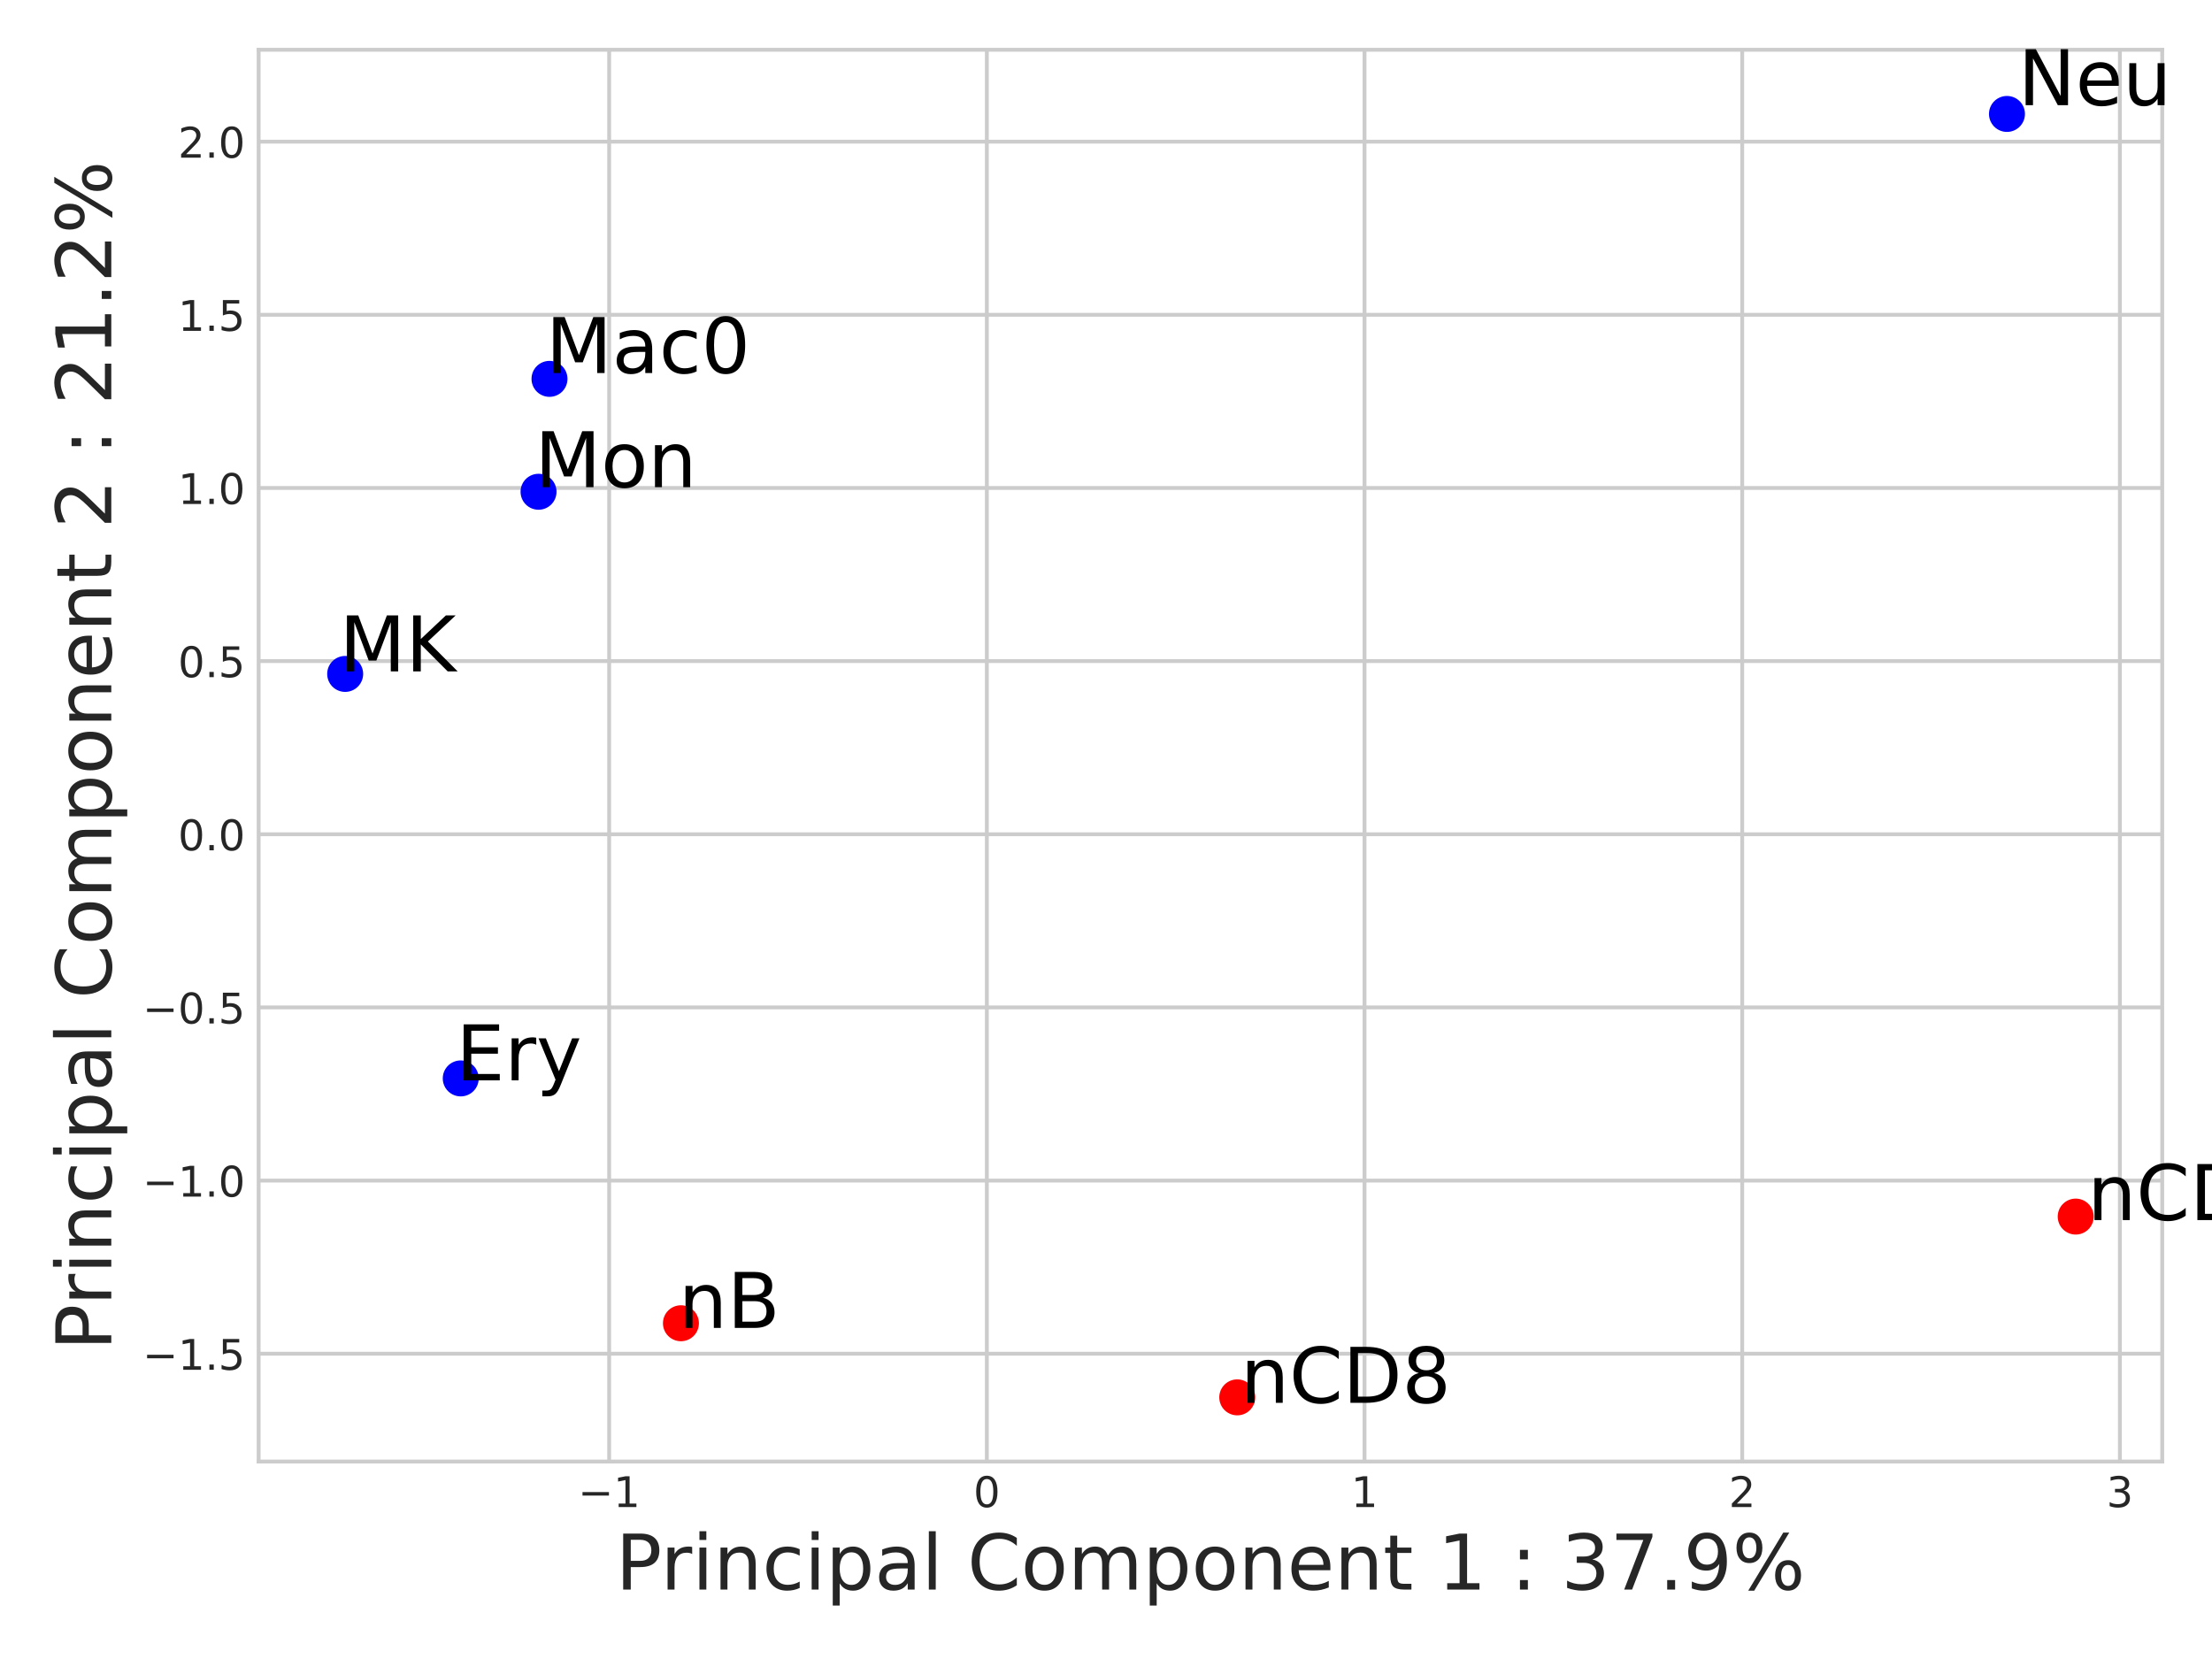
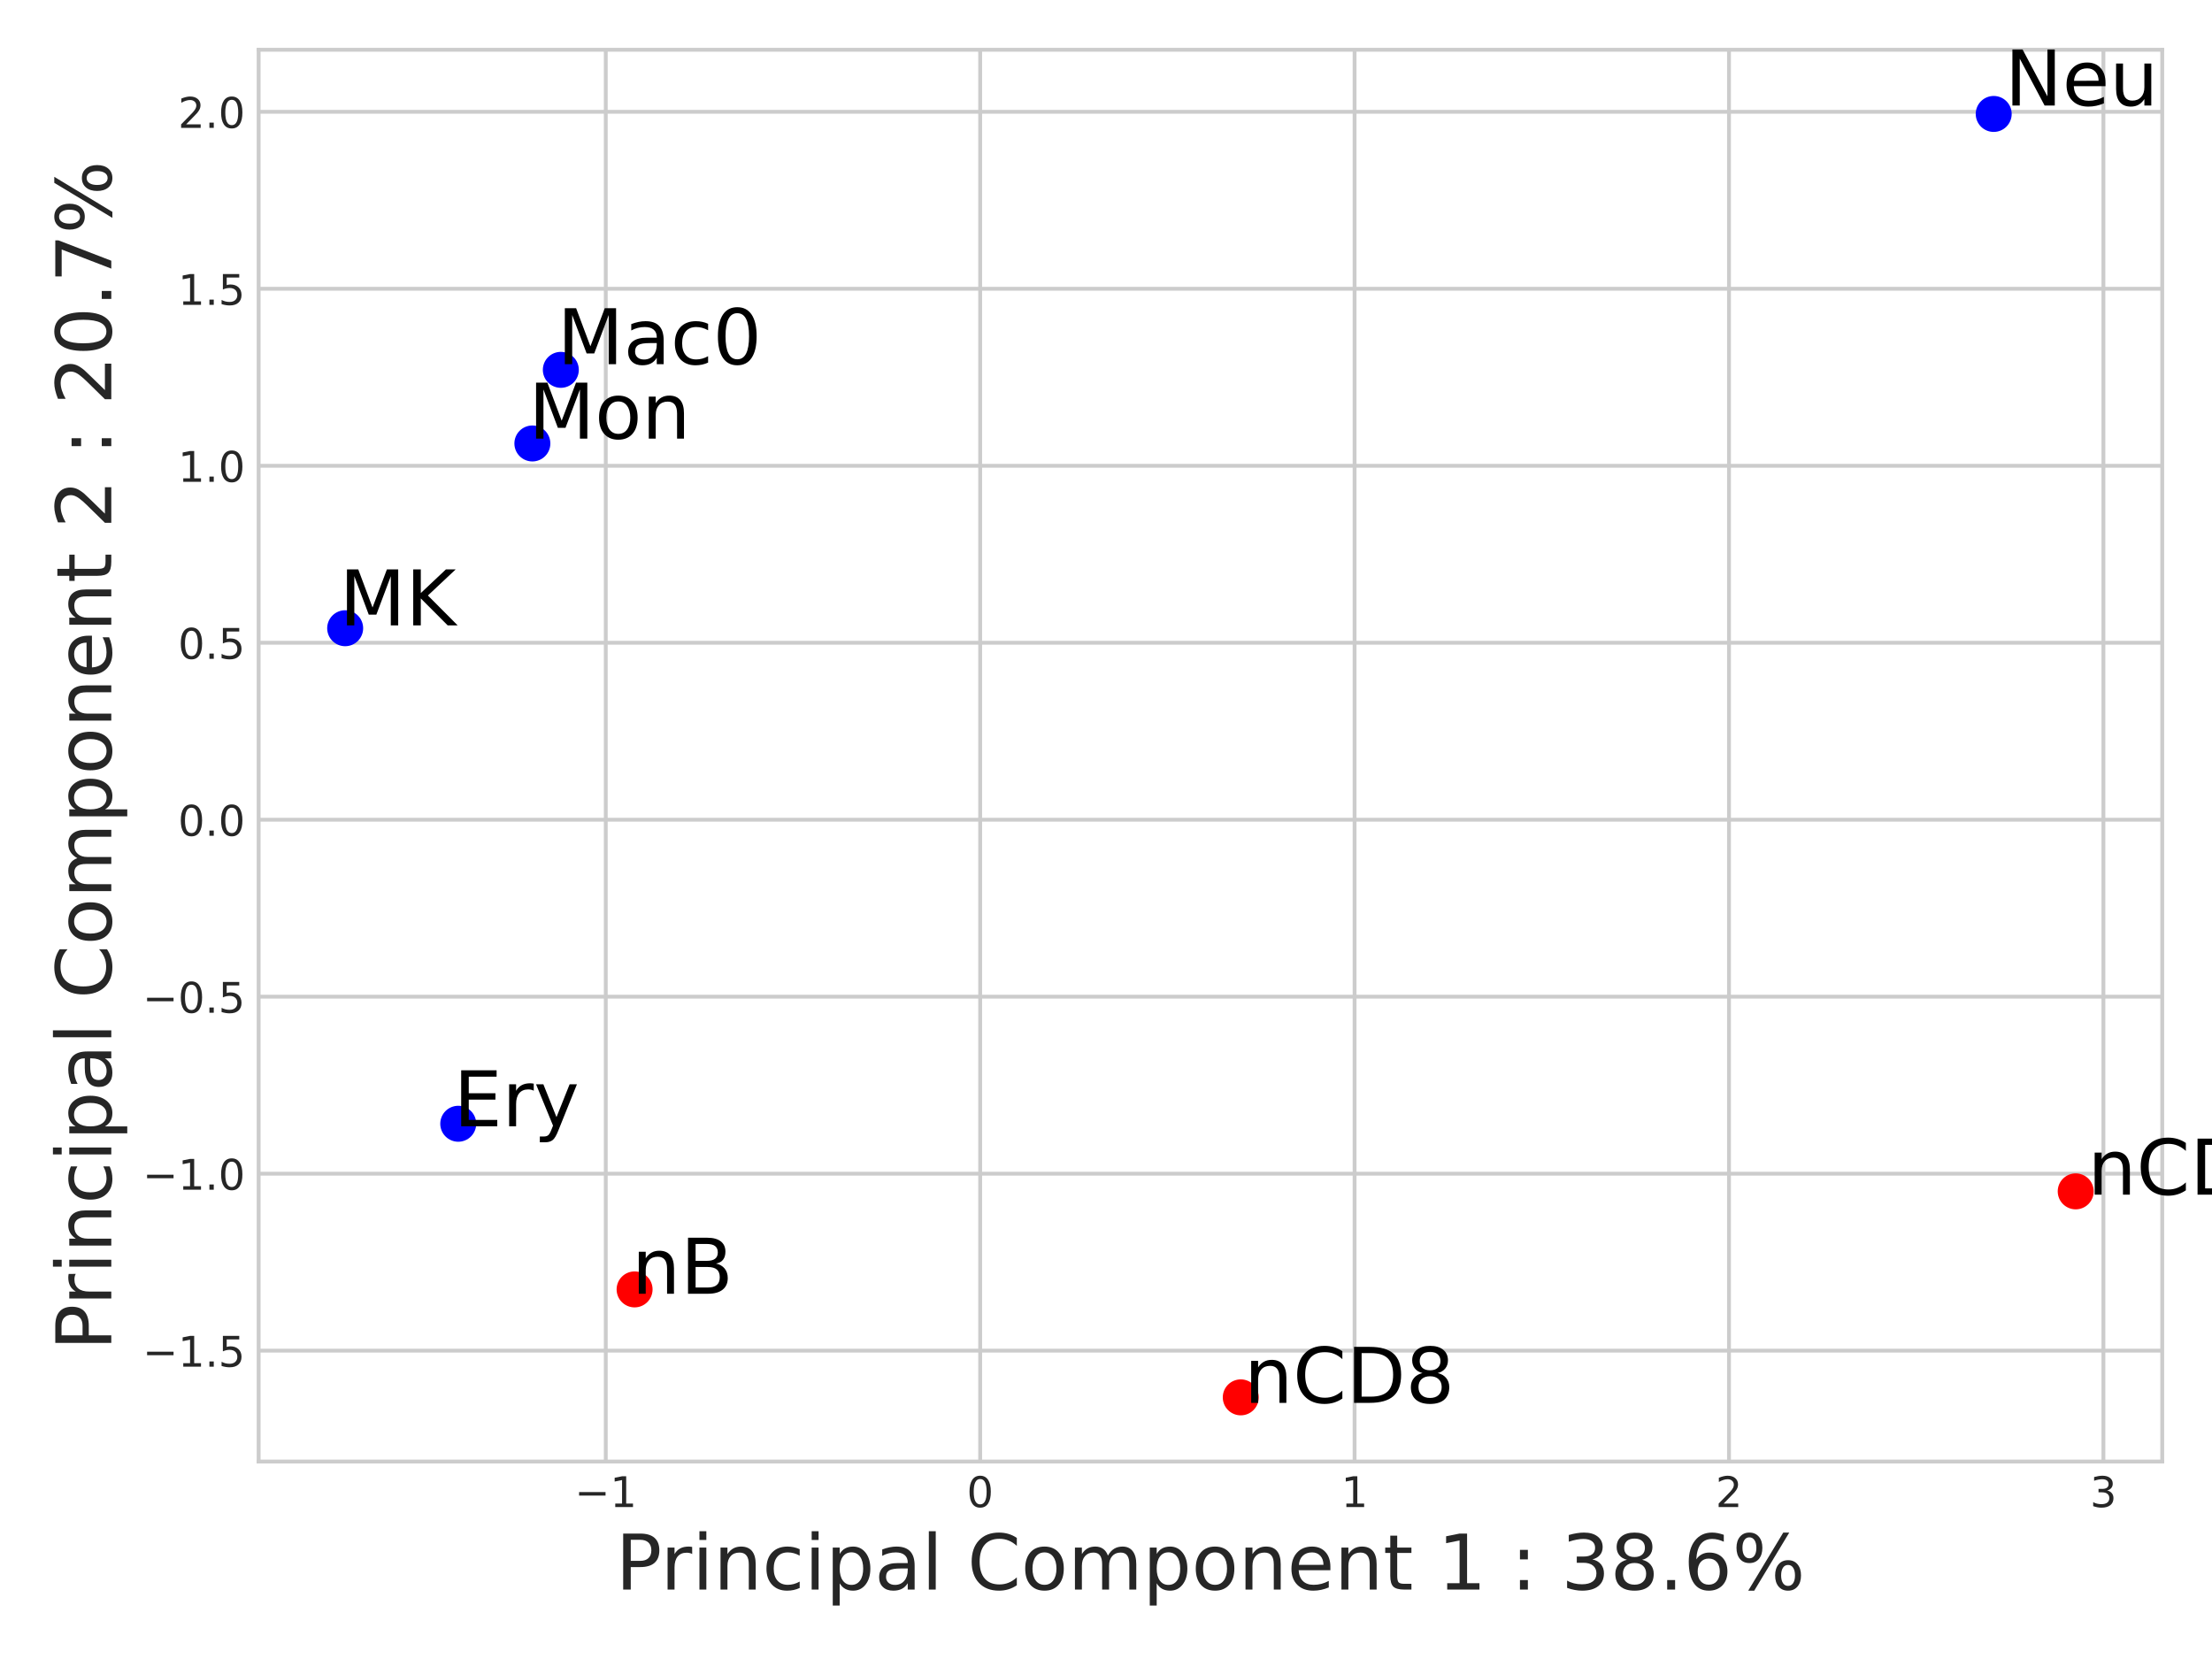
<svg xmlns="http://www.w3.org/2000/svg" xmlns:xlink="http://www.w3.org/1999/xlink" width="576pt" height="432pt" viewBox="0 0 576 432" version="1.1">
  <defs>
    <style type="text/css">*{stroke-linejoin: round; stroke-linecap: butt}</style>
  </defs>
  <g id="figure_1">
    <g id="patch_1">
      <path d="M 0 432  L 576 432  L 576 0  L 0 0  z " style="fill: #ffffff" />
    </g>
    <g id="axes_1">
      <g id="patch_2">
        <path d="M 67.35 380.58  L 563.04 380.58  L 563.04 12.96  L 67.35 12.96  z " style="fill: #ffffff" />
      </g>
      <g id="matplotlib.axis_1">
        <g id="xtick_1">
          <g id="line2d_1">
-             <path d="M 158.626 380.58  L 158.626 12.96  " clip-path="url(#p941ddc22dc)" style="fill: none; stroke: #cccccc; stroke-linecap: round" />
+             <path d="M 157.739 380.58  L 157.739 12.96  " clip-path="url(#pab60490bc4)" style="fill: none; stroke: #cccccc; stroke-linecap: round" />
          </g>
          <g id="text_1">
-             <g style="fill: #262626" transform="translate(150.5179 392.4383)scale(0.11 -0.11)">
+             <g style="fill: #262626" transform="translate(149.6305 392.4383)scale(0.11 -0.11)">
              <defs>
                <path id="DejaVuSans-2212" d="M 678 2272  L 4684 2272  L 4684 1741  L 678 1741  L 678 2272  z " transform="scale(0.015625)" />
                <path id="DejaVuSans-31" d="M 794 531  L 1825 531  L 1825 4091  L 703 3866  L 703 4441  L 1819 4666  L 2450 4666  L 2450 531  L 3481 531  L 3481 0  L 794 0  L 794 531  z " transform="scale(0.015625)" />
              </defs>
              <use xlink:href="#DejaVuSans-2212" />
              <use xlink:href="#DejaVuSans-31" x="83.789" />
            </g>
          </g>
        </g>
        <g id="xtick_2">
          <g id="line2d_2">
-             <path d="M 256.973 380.58  L 256.973 12.96  " clip-path="url(#p941ddc22dc)" style="fill: none; stroke: #cccccc; stroke-linecap: round" />
+             <path d="M 255.235 380.58  L 255.235 12.96  " clip-path="url(#pab60490bc4)" style="fill: none; stroke: #cccccc; stroke-linecap: round" />
          </g>
          <g id="text_2">
-             <g style="fill: #262626" transform="translate(253.474 392.4383)scale(0.11 -0.11)">
+             <g style="fill: #262626" transform="translate(251.7355 392.4383)scale(0.11 -0.11)">
              <defs>
                <path id="DejaVuSans-30" d="M 2034 4250  Q 1547 4250 1301 3770  Q 1056 3291 1056 2328  Q 1056 1369 1301 889  Q 1547 409 2034 409  Q 2525 409 2770 889  Q 3016 1369 3016 2328  Q 3016 3291 2770 3770  Q 2525 4250 2034 4250  z M 2034 4750  Q 2819 4750 3233 4129  Q 3647 3509 3647 2328  Q 3647 1150 3233 529  Q 2819 -91 2034 -91  Q 1250 -91 836 529  Q 422 1150 422 2328  Q 422 3509 836 4129  Q 1250 4750 2034 4750  z " transform="scale(0.015625)" />
              </defs>
              <use xlink:href="#DejaVuSans-30" />
            </g>
          </g>
        </g>
        <g id="xtick_3">
          <g id="line2d_3">
-             <path d="M 355.321 380.58  L 355.321 12.96  " clip-path="url(#p941ddc22dc)" style="fill: none; stroke: #cccccc; stroke-linecap: round" />
+             <path d="M 352.731 380.58  L 352.731 12.96  " clip-path="url(#pab60490bc4)" style="fill: none; stroke: #cccccc; stroke-linecap: round" />
          </g>
          <g id="text_3">
-             <g style="fill: #262626" transform="translate(351.8213 392.4383)scale(0.11 -0.11)">
+             <g style="fill: #262626" transform="translate(349.2316 392.4383)scale(0.11 -0.11)">
              <use xlink:href="#DejaVuSans-31" />
            </g>
          </g>
        </g>
        <g id="xtick_4">
          <g id="line2d_4">
-             <path d="M 453.668 380.58  L 453.668 12.96  " clip-path="url(#p941ddc22dc)" style="fill: none; stroke: #cccccc; stroke-linecap: round" />
+             <path d="M 450.227 380.58  L 450.227 12.96  " clip-path="url(#pab60490bc4)" style="fill: none; stroke: #cccccc; stroke-linecap: round" />
          </g>
          <g id="text_4">
-             <g style="fill: #262626" transform="translate(450.1686 392.4383)scale(0.11 -0.11)">
+             <g style="fill: #262626" transform="translate(446.7278 392.4383)scale(0.11 -0.11)">
              <defs>
                <path id="DejaVuSans-32" d="M 1228 531  L 3431 531  L 3431 0  L 469 0  L 469 531  Q 828 903 1448 1529  Q 2069 2156 2228 2338  Q 2531 2678 2651 2914  Q 2772 3150 2772 3378  Q 2772 3750 2511 3984  Q 2250 4219 1831 4219  Q 1534 4219 1204 4116  Q 875 4013 500 3803  L 500 4441  Q 881 4594 1212 4672  Q 1544 4750 1819 4750  Q 2544 4750 2975 4387  Q 3406 4025 3406 3419  Q 3406 3131 3298 2873  Q 3191 2616 2906 2266  Q 2828 2175 2409 1742  Q 1991 1309 1228 531  z " transform="scale(0.015625)" />
              </defs>
              <use xlink:href="#DejaVuSans-32" />
            </g>
          </g>
        </g>
        <g id="xtick_5">
          <g id="line2d_5">
-             <path d="M 552.015 380.58  L 552.015 12.96  " clip-path="url(#p941ddc22dc)" style="fill: none; stroke: #cccccc; stroke-linecap: round" />
+             <path d="M 547.723 380.58  L 547.723 12.96  " clip-path="url(#pab60490bc4)" style="fill: none; stroke: #cccccc; stroke-linecap: round" />
          </g>
          <g id="text_5">
-             <g style="fill: #262626" transform="translate(548.5159 392.4383)scale(0.11 -0.11)">
+             <g style="fill: #262626" transform="translate(544.224 392.4383)scale(0.11 -0.11)">
              <defs>
                <path id="DejaVuSans-33" d="M 2597 2516  Q 3050 2419 3304 2112  Q 3559 1806 3559 1356  Q 3559 666 3084 287  Q 2609 -91 1734 -91  Q 1441 -91 1130 -33  Q 819 25 488 141  L 488 750  Q 750 597 1062 519  Q 1375 441 1716 441  Q 2309 441 2620 675  Q 2931 909 2931 1356  Q 2931 1769 2642 2001  Q 2353 2234 1838 2234  L 1294 2234  L 1294 2753  L 1863 2753  Q 2328 2753 2575 2939  Q 2822 3125 2822 3475  Q 2822 3834 2567 4026  Q 2313 4219 1838 4219  Q 1578 4219 1281 4162  Q 984 4106 628 3988  L 628 4550  Q 988 4650 1302 4700  Q 1616 4750 1894 4750  Q 2613 4750 3031 4423  Q 3450 4097 3450 3541  Q 3450 3153 3228 2886  Q 3006 2619 2597 2516  z " transform="scale(0.015625)" />
              </defs>
              <use xlink:href="#DejaVuSans-33" />
            </g>
          </g>
        </g>
        <g id="text_6">
          <g style="fill: #262626" transform="translate(160.3137 413.9228)scale(0.2 -0.2)">
            <defs>
              <path id="DejaVuSans-50" d="M 1259 4147  L 1259 2394  L 2053 2394  Q 2494 2394 2734 2622  Q 2975 2850 2975 3272  Q 2975 3691 2734 3919  Q 2494 4147 2053 4147  L 1259 4147  z M 628 4666  L 2053 4666  Q 2838 4666 3239 4311  Q 3641 3956 3641 3272  Q 3641 2581 3239 2228  Q 2838 1875 2053 1875  L 1259 1875  L 1259 0  L 628 0  L 628 4666  z " transform="scale(0.015625)" />
              <path id="DejaVuSans-72" d="M 2631 2963  Q 2534 3019 2420 3045  Q 2306 3072 2169 3072  Q 1681 3072 1420 2755  Q 1159 2438 1159 1844  L 1159 0  L 581 0  L 581 3500  L 1159 3500  L 1159 2956  Q 1341 3275 1631 3429  Q 1922 3584 2338 3584  Q 2397 3584 2469 3576  Q 2541 3569 2628 3553  L 2631 2963  z " transform="scale(0.015625)" />
              <path id="DejaVuSans-69" d="M 603 3500  L 1178 3500  L 1178 0  L 603 0  L 603 3500  z M 603 4863  L 1178 4863  L 1178 4134  L 603 4134  L 603 4863  z " transform="scale(0.015625)" />
              <path id="DejaVuSans-6e" d="M 3513 2113  L 3513 0  L 2938 0  L 2938 2094  Q 2938 2591 2744 2837  Q 2550 3084 2163 3084  Q 1697 3084 1428 2787  Q 1159 2491 1159 1978  L 1159 0  L 581 0  L 581 3500  L 1159 3500  L 1159 2956  Q 1366 3272 1645 3428  Q 1925 3584 2291 3584  Q 2894 3584 3203 3211  Q 3513 2838 3513 2113  z " transform="scale(0.015625)" />
              <path id="DejaVuSans-63" d="M 3122 3366  L 3122 2828  Q 2878 2963 2633 3030  Q 2388 3097 2138 3097  Q 1578 3097 1268 2742  Q 959 2388 959 1747  Q 959 1106 1268 751  Q 1578 397 2138 397  Q 2388 397 2633 464  Q 2878 531 3122 666  L 3122 134  Q 2881 22 2623 -34  Q 2366 -91 2075 -91  Q 1284 -91 818 406  Q 353 903 353 1747  Q 353 2603 823 3093  Q 1294 3584 2113 3584  Q 2378 3584 2631 3529  Q 2884 3475 3122 3366  z " transform="scale(0.015625)" />
              <path id="DejaVuSans-70" d="M 1159 525  L 1159 -1331  L 581 -1331  L 581 3500  L 1159 3500  L 1159 2969  Q 1341 3281 1617 3432  Q 1894 3584 2278 3584  Q 2916 3584 3314 3078  Q 3713 2572 3713 1747  Q 3713 922 3314 415  Q 2916 -91 2278 -91  Q 1894 -91 1617 61  Q 1341 213 1159 525  z M 3116 1747  Q 3116 2381 2855 2742  Q 2594 3103 2138 3103  Q 1681 3103 1420 2742  Q 1159 2381 1159 1747  Q 1159 1113 1420 752  Q 1681 391 2138 391  Q 2594 391 2855 752  Q 3116 1113 3116 1747  z " transform="scale(0.015625)" />
              <path id="DejaVuSans-61" d="M 2194 1759  Q 1497 1759 1228 1600  Q 959 1441 959 1056  Q 959 750 1161 570  Q 1363 391 1709 391  Q 2188 391 2477 730  Q 2766 1069 2766 1631  L 2766 1759  L 2194 1759  z M 3341 1997  L 3341 0  L 2766 0  L 2766 531  Q 2569 213 2275 61  Q 1981 -91 1556 -91  Q 1019 -91 701 211  Q 384 513 384 1019  Q 384 1609 779 1909  Q 1175 2209 1959 2209  L 2766 2209  L 2766 2266  Q 2766 2663 2505 2880  Q 2244 3097 1772 3097  Q 1472 3097 1187 3025  Q 903 2953 641 2809  L 641 3341  Q 956 3463 1253 3523  Q 1550 3584 1831 3584  Q 2591 3584 2966 3190  Q 3341 2797 3341 1997  z " transform="scale(0.015625)" />
              <path id="DejaVuSans-6c" d="M 603 4863  L 1178 4863  L 1178 0  L 603 0  L 603 4863  z " transform="scale(0.015625)" />
              <path id="DejaVuSans-20" transform="scale(0.015625)" />
              <path id="DejaVuSans-43" d="M 4122 4306  L 4122 3641  Q 3803 3938 3442 4084  Q 3081 4231 2675 4231  Q 1875 4231 1450 3742  Q 1025 3253 1025 2328  Q 1025 1406 1450 917  Q 1875 428 2675 428  Q 3081 428 3442 575  Q 3803 722 4122 1019  L 4122 359  Q 3791 134 3420 21  Q 3050 -91 2638 -91  Q 1578 -91 968 557  Q 359 1206 359 2328  Q 359 3453 968 4101  Q 1578 4750 2638 4750  Q 3056 4750 3426 4639  Q 3797 4528 4122 4306  z " transform="scale(0.015625)" />
              <path id="DejaVuSans-6f" d="M 1959 3097  Q 1497 3097 1228 2736  Q 959 2375 959 1747  Q 959 1119 1226 758  Q 1494 397 1959 397  Q 2419 397 2687 759  Q 2956 1122 2956 1747  Q 2956 2369 2687 2733  Q 2419 3097 1959 3097  z M 1959 3584  Q 2709 3584 3137 3096  Q 3566 2609 3566 1747  Q 3566 888 3137 398  Q 2709 -91 1959 -91  Q 1206 -91 779 398  Q 353 888 353 1747  Q 353 2609 779 3096  Q 1206 3584 1959 3584  z " transform="scale(0.015625)" />
              <path id="DejaVuSans-6d" d="M 3328 2828  Q 3544 3216 3844 3400  Q 4144 3584 4550 3584  Q 5097 3584 5394 3201  Q 5691 2819 5691 2113  L 5691 0  L 5113 0  L 5113 2094  Q 5113 2597 4934 2840  Q 4756 3084 4391 3084  Q 3944 3084 3684 2787  Q 3425 2491 3425 1978  L 3425 0  L 2847 0  L 2847 2094  Q 2847 2600 2669 2842  Q 2491 3084 2119 3084  Q 1678 3084 1418 2786  Q 1159 2488 1159 1978  L 1159 0  L 581 0  L 581 3500  L 1159 3500  L 1159 2956  Q 1356 3278 1631 3431  Q 1906 3584 2284 3584  Q 2666 3584 2933 3390  Q 3200 3197 3328 2828  z " transform="scale(0.015625)" />
              <path id="DejaVuSans-65" d="M 3597 1894  L 3597 1613  L 953 1613  Q 991 1019 1311 708  Q 1631 397 2203 397  Q 2534 397 2845 478  Q 3156 559 3463 722  L 3463 178  Q 3153 47 2828 -22  Q 2503 -91 2169 -91  Q 1331 -91 842 396  Q 353 884 353 1716  Q 353 2575 817 3079  Q 1281 3584 2069 3584  Q 2775 3584 3186 3129  Q 3597 2675 3597 1894  z M 3022 2063  Q 3016 2534 2758 2815  Q 2500 3097 2075 3097  Q 1594 3097 1305 2825  Q 1016 2553 972 2059  L 3022 2063  z " transform="scale(0.015625)" />
              <path id="DejaVuSans-74" d="M 1172 4494  L 1172 3500  L 2356 3500  L 2356 3053  L 1172 3053  L 1172 1153  Q 1172 725 1289 603  Q 1406 481 1766 481  L 2356 481  L 2356 0  L 1766 0  Q 1100 0 847 248  Q 594 497 594 1153  L 594 3053  L 172 3053  L 172 3500  L 594 3500  L 594 4494  L 1172 4494  z " transform="scale(0.015625)" />
              <path id="DejaVuSans-3a" d="M 750 794  L 1409 794  L 1409 0  L 750 0  L 750 794  z M 750 3309  L 1409 3309  L 1409 2516  L 750 2516  L 750 3309  z " transform="scale(0.015625)" />
-               <path id="DejaVuSans-37" d="M 525 4666  L 3525 4666  L 3525 4397  L 1831 0  L 1172 0  L 2766 4134  L 525 4134  L 525 4666  z " transform="scale(0.015625)" />
+               <path id="DejaVuSans-38" d="M 2034 2216  Q 1584 2216 1326 1975  Q 1069 1734 1069 1313  Q 1069 891 1326 650  Q 1584 409 2034 409  Q 2484 409 2743 651  Q 3003 894 3003 1313  Q 3003 1734 2745 1975  Q 2488 2216 2034 2216  z M 1403 2484  Q 997 2584 770 2862  Q 544 3141 544 3541  Q 544 4100 942 4425  Q 1341 4750 2034 4750  Q 2731 4750 3128 4425  Q 3525 4100 3525 3541  Q 3525 3141 3298 2862  Q 3072 2584 2669 2484  Q 3125 2378 3379 2068  Q 3634 1759 3634 1313  Q 3634 634 3220 271  Q 2806 -91 2034 -91  Q 1263 -91 848 271  Q 434 634 434 1313  Q 434 1759 690 2068  Q 947 2378 1403 2484  z M 1172 3481  Q 1172 3119 1398 2916  Q 1625 2713 2034 2713  Q 2441 2713 2670 2916  Q 2900 3119 2900 3481  Q 2900 3844 2670 4047  Q 2441 4250 2034 4250  Q 1625 4250 1398 4047  Q 1172 3844 1172 3481  z " transform="scale(0.015625)" />
              <path id="DejaVuSans-2e" d="M 684 794  L 1344 794  L 1344 0  L 684 0  L 684 794  z " transform="scale(0.015625)" />
-               <path id="DejaVuSans-39" d="M 703 97  L 703 672  Q 941 559 1184 500  Q 1428 441 1663 441  Q 2288 441 2617 861  Q 2947 1281 2994 2138  Q 2813 1869 2534 1725  Q 2256 1581 1919 1581  Q 1219 1581 811 2004  Q 403 2428 403 3163  Q 403 3881 828 4315  Q 1253 4750 1959 4750  Q 2769 4750 3195 4129  Q 3622 3509 3622 2328  Q 3622 1225 3098 567  Q 2575 -91 1691 -91  Q 1453 -91 1209 -44  Q 966 3 703 97  z M 1959 2075  Q 2384 2075 2632 2365  Q 2881 2656 2881 3163  Q 2881 3666 2632 3958  Q 2384 4250 1959 4250  Q 1534 4250 1286 3958  Q 1038 3666 1038 3163  Q 1038 2656 1286 2365  Q 1534 2075 1959 2075  z " transform="scale(0.015625)" />
+               <path id="DejaVuSans-36" d="M 2113 2584  Q 1688 2584 1439 2293  Q 1191 2003 1191 1497  Q 1191 994 1439 701  Q 1688 409 2113 409  Q 2538 409 2786 701  Q 3034 994 3034 1497  Q 3034 2003 2786 2293  Q 2538 2584 2113 2584  z M 3366 4563  L 3366 3988  Q 3128 4100 2886 4159  Q 2644 4219 2406 4219  Q 1781 4219 1451 3797  Q 1122 3375 1075 2522  Q 1259 2794 1537 2939  Q 1816 3084 2150 3084  Q 2853 3084 3261 2657  Q 3669 2231 3669 1497  Q 3669 778 3244 343  Q 2819 -91 2113 -91  Q 1303 -91 875 529  Q 447 1150 447 2328  Q 447 3434 972 4092  Q 1497 4750 2381 4750  Q 2619 4750 2861 4703  Q 3103 4656 3366 4563  z " transform="scale(0.015625)" />
              <path id="DejaVuSans-25" d="M 4653 2053  Q 4381 2053 4226 1822  Q 4072 1591 4072 1178  Q 4072 772 4226 539  Q 4381 306 4653 306  Q 4919 306 5073 539  Q 5228 772 5228 1178  Q 5228 1588 5073 1820  Q 4919 2053 4653 2053  z M 4653 2450  Q 5147 2450 5437 2106  Q 5728 1763 5728 1178  Q 5728 594 5436 251  Q 5144 -91 4653 -91  Q 4153 -91 3862 251  Q 3572 594 3572 1178  Q 3572 1766 3864 2108  Q 4156 2450 4653 2450  z M 1428 4353  Q 1159 4353 1004 4120  Q 850 3888 850 3481  Q 850 3069 1003 2837  Q 1156 2606 1428 2606  Q 1700 2606 1854 2837  Q 2009 3069 2009 3481  Q 2009 3884 1853 4118  Q 1697 4353 1428 4353  z M 4250 4750  L 4750 4750  L 1831 -91  L 1331 -91  L 4250 4750  z M 1428 4750  Q 1922 4750 2215 4408  Q 2509 4066 2509 3481  Q 2509 2891 2217 2550  Q 1925 2209 1428 2209  Q 931 2209 642 2551  Q 353 2894 353 3481  Q 353 4063 643 4406  Q 934 4750 1428 4750  z " transform="scale(0.015625)" />
            </defs>
            <use xlink:href="#DejaVuSans-50" />
            <use xlink:href="#DejaVuSans-72" x="58.553" />
            <use xlink:href="#DejaVuSans-69" x="99.666" />
            <use xlink:href="#DejaVuSans-6e" x="127.449" />
            <use xlink:href="#DejaVuSans-63" x="190.828" />
            <use xlink:href="#DejaVuSans-69" x="245.809" />
            <use xlink:href="#DejaVuSans-70" x="273.592" />
            <use xlink:href="#DejaVuSans-61" x="337.068" />
            <use xlink:href="#DejaVuSans-6c" x="398.348" />
            <use xlink:href="#DejaVuSans-20" x="426.131" />
            <use xlink:href="#DejaVuSans-43" x="457.918" />
            <use xlink:href="#DejaVuSans-6f" x="527.742" />
            <use xlink:href="#DejaVuSans-6d" x="588.924" />
            <use xlink:href="#DejaVuSans-70" x="686.336" />
            <use xlink:href="#DejaVuSans-6f" x="749.812" />
            <use xlink:href="#DejaVuSans-6e" x="810.994" />
            <use xlink:href="#DejaVuSans-65" x="874.373" />
            <use xlink:href="#DejaVuSans-6e" x="935.896" />
            <use xlink:href="#DejaVuSans-74" x="999.275" />
            <use xlink:href="#DejaVuSans-20" x="1038.484" />
            <use xlink:href="#DejaVuSans-31" x="1070.271" />
            <use xlink:href="#DejaVuSans-20" x="1133.895" />
            <use xlink:href="#DejaVuSans-3a" x="1165.682" />
            <use xlink:href="#DejaVuSans-20" x="1199.373" />
            <use xlink:href="#DejaVuSans-33" x="1231.16" />
-             <use xlink:href="#DejaVuSans-37" x="1294.783" />
+             <use xlink:href="#DejaVuSans-38" x="1294.783" />
            <use xlink:href="#DejaVuSans-2e" x="1358.406" />
-             <use xlink:href="#DejaVuSans-39" x="1390.193" />
+             <use xlink:href="#DejaVuSans-36" x="1390.193" />
            <use xlink:href="#DejaVuSans-25" x="1453.816" />
          </g>
        </g>
      </g>
      <g id="matplotlib.axis_2">
        <g id="ytick_1">
          <g id="line2d_6">
-             <path d="M 67.35 352.508  L 563.04 352.508  " clip-path="url(#p941ddc22dc)" style="fill: none; stroke: #cccccc; stroke-linecap: round" />
+             <path d="M 67.35 351.704  L 563.04 351.704  " clip-path="url(#pab60490bc4)" style="fill: none; stroke: #cccccc; stroke-linecap: round" />
          </g>
          <g id="text_7">
-             <g style="fill: #262626" transform="translate(37.13891 356.6867)scale(0.11 -0.11)">
+             <g style="fill: #262626" transform="translate(37.13891 355.883)scale(0.11 -0.11)">
              <defs>
                <path id="DejaVuSans-35" d="M 691 4666  L 3169 4666  L 3169 4134  L 1269 4134  L 1269 2991  Q 1406 3038 1543 3061  Q 1681 3084 1819 3084  Q 2600 3084 3056 2656  Q 3513 2228 3513 1497  Q 3513 744 3044 326  Q 2575 -91 1722 -91  Q 1428 -91 1123 -41  Q 819 9 494 109  L 494 744  Q 775 591 1075 516  Q 1375 441 1709 441  Q 2250 441 2565 725  Q 2881 1009 2881 1497  Q 2881 1984 2565 2268  Q 2250 2553 1709 2553  Q 1456 2553 1204 2497  Q 953 2441 691 2322  L 691 4666  z " transform="scale(0.015625)" />
              </defs>
              <use xlink:href="#DejaVuSans-2212" />
              <use xlink:href="#DejaVuSans-31" x="83.789" />
              <use xlink:href="#DejaVuSans-2e" x="147.412" />
              <use xlink:href="#DejaVuSans-35" x="179.199" />
            </g>
          </g>
        </g>
        <g id="ytick_2">
          <g id="line2d_7">
-             <path d="M 67.35 307.419  L 563.04 307.419  " clip-path="url(#p941ddc22dc)" style="fill: none; stroke: #cccccc; stroke-linecap: round" />
+             <path d="M 67.35 305.62  L 563.04 305.62  " clip-path="url(#pab60490bc4)" style="fill: none; stroke: #cccccc; stroke-linecap: round" />
          </g>
          <g id="text_8">
-             <g style="fill: #262626" transform="translate(37.13891 311.5977)scale(0.11 -0.11)">
+             <g style="fill: #262626" transform="translate(37.13891 309.7992)scale(0.11 -0.11)">
              <use xlink:href="#DejaVuSans-2212" />
              <use xlink:href="#DejaVuSans-31" x="83.789" />
              <use xlink:href="#DejaVuSans-2e" x="147.412" />
              <use xlink:href="#DejaVuSans-30" x="179.199" />
            </g>
          </g>
        </g>
        <g id="ytick_3">
          <g id="line2d_8">
-             <path d="M 67.35 262.329  L 563.04 262.329  " clip-path="url(#p941ddc22dc)" style="fill: none; stroke: #cccccc; stroke-linecap: round" />
+             <path d="M 67.35 259.536  L 563.04 259.536  " clip-path="url(#pab60490bc4)" style="fill: none; stroke: #cccccc; stroke-linecap: round" />
          </g>
          <g id="text_9">
-             <g style="fill: #262626" transform="translate(37.13891 266.5086)scale(0.11 -0.11)">
+             <g style="fill: #262626" transform="translate(37.13891 263.7153)scale(0.11 -0.11)">
              <use xlink:href="#DejaVuSans-2212" />
              <use xlink:href="#DejaVuSans-30" x="83.789" />
              <use xlink:href="#DejaVuSans-2e" x="147.412" />
              <use xlink:href="#DejaVuSans-35" x="179.199" />
            </g>
          </g>
        </g>
        <g id="ytick_4">
          <g id="line2d_9">
-             <path d="M 67.35 217.24  L 563.04 217.24  " clip-path="url(#p941ddc22dc)" style="fill: none; stroke: #cccccc; stroke-linecap: round" />
+             <path d="M 67.35 213.452  L 563.04 213.452  " clip-path="url(#pab60490bc4)" style="fill: none; stroke: #cccccc; stroke-linecap: round" />
          </g>
          <g id="text_10">
-             <g style="fill: #262626" transform="translate(46.35656 221.4196)scale(0.11 -0.11)">
+             <g style="fill: #262626" transform="translate(46.35656 217.6315)scale(0.11 -0.11)">
              <use xlink:href="#DejaVuSans-30" />
              <use xlink:href="#DejaVuSans-2e" x="63.623" />
              <use xlink:href="#DejaVuSans-30" x="95.41" />
            </g>
          </g>
        </g>
        <g id="ytick_5">
          <g id="line2d_10">
-             <path d="M 67.35 172.151  L 563.04 172.151  " clip-path="url(#p941ddc22dc)" style="fill: none; stroke: #cccccc; stroke-linecap: round" />
+             <path d="M 67.35 167.369  L 563.04 167.369  " clip-path="url(#pab60490bc4)" style="fill: none; stroke: #cccccc; stroke-linecap: round" />
          </g>
          <g id="text_11">
-             <g style="fill: #262626" transform="translate(46.35656 176.3305)scale(0.11 -0.11)">
+             <g style="fill: #262626" transform="translate(46.35656 171.5477)scale(0.11 -0.11)">
              <use xlink:href="#DejaVuSans-30" />
              <use xlink:href="#DejaVuSans-2e" x="63.623" />
              <use xlink:href="#DejaVuSans-35" x="95.41" />
            </g>
          </g>
        </g>
        <g id="ytick_6">
          <g id="line2d_11">
-             <path d="M 67.35 127.062  L 563.04 127.062  " clip-path="url(#p941ddc22dc)" style="fill: none; stroke: #cccccc; stroke-linecap: round" />
+             <path d="M 67.35 121.285  L 563.04 121.285  " clip-path="url(#pab60490bc4)" style="fill: none; stroke: #cccccc; stroke-linecap: round" />
          </g>
          <g id="text_12">
-             <g style="fill: #262626" transform="translate(46.35656 131.2415)scale(0.11 -0.11)">
+             <g style="fill: #262626" transform="translate(46.35656 125.4638)scale(0.11 -0.11)">
              <use xlink:href="#DejaVuSans-31" />
              <use xlink:href="#DejaVuSans-2e" x="63.623" />
              <use xlink:href="#DejaVuSans-30" x="95.41" />
            </g>
          </g>
        </g>
        <g id="ytick_7">
          <g id="line2d_12">
-             <path d="M 67.35 81.973  L 563.04 81.973  " clip-path="url(#p941ddc22dc)" style="fill: none; stroke: #cccccc; stroke-linecap: round" />
+             <path d="M 67.35 75.201  L 563.04 75.201  " clip-path="url(#pab60490bc4)" style="fill: none; stroke: #cccccc; stroke-linecap: round" />
          </g>
          <g id="text_13">
-             <g style="fill: #262626" transform="translate(46.35656 86.15243)scale(0.11 -0.11)">
+             <g style="fill: #262626" transform="translate(46.35656 79.37997)scale(0.11 -0.11)">
              <use xlink:href="#DejaVuSans-31" />
              <use xlink:href="#DejaVuSans-2e" x="63.623" />
              <use xlink:href="#DejaVuSans-35" x="95.41" />
            </g>
          </g>
        </g>
        <g id="ytick_8">
          <g id="line2d_13">
-             <path d="M 67.35 36.884  L 563.04 36.884  " clip-path="url(#p941ddc22dc)" style="fill: none; stroke: #cccccc; stroke-linecap: round" />
+             <path d="M 67.35 29.117  L 563.04 29.117  " clip-path="url(#pab60490bc4)" style="fill: none; stroke: #cccccc; stroke-linecap: round" />
          </g>
          <g id="text_14">
-             <g style="fill: #262626" transform="translate(46.35656 41.06339)scale(0.11 -0.11)">
+             <g style="fill: #262626" transform="translate(46.35656 33.29613)scale(0.11 -0.11)">
              <use xlink:href="#DejaVuSans-32" />
              <use xlink:href="#DejaVuSans-2e" x="63.623" />
              <use xlink:href="#DejaVuSans-30" x="95.41" />
            </g>
          </g>
        </g>
        <g id="text_15">
          <g style="fill: #262626" transform="translate(28.97953 351.6513)rotate(-90)scale(0.2 -0.2)">
+             <defs>
+               <path id="DejaVuSans-37" d="M 525 4666  L 3525 4666  L 3525 4397  L 1831 0  L 1172 0  L 2766 4134  L 525 4134  L 525 4666  z " transform="scale(0.015625)" />
+             </defs>
            <use xlink:href="#DejaVuSans-50" />
            <use xlink:href="#DejaVuSans-72" x="58.553" />
            <use xlink:href="#DejaVuSans-69" x="99.666" />
            <use xlink:href="#DejaVuSans-6e" x="127.449" />
            <use xlink:href="#DejaVuSans-63" x="190.828" />
            <use xlink:href="#DejaVuSans-69" x="245.809" />
            <use xlink:href="#DejaVuSans-70" x="273.592" />
            <use xlink:href="#DejaVuSans-61" x="337.068" />
            <use xlink:href="#DejaVuSans-6c" x="398.348" />
            <use xlink:href="#DejaVuSans-20" x="426.131" />
            <use xlink:href="#DejaVuSans-43" x="457.918" />
            <use xlink:href="#DejaVuSans-6f" x="527.742" />
            <use xlink:href="#DejaVuSans-6d" x="588.924" />
            <use xlink:href="#DejaVuSans-70" x="686.336" />
            <use xlink:href="#DejaVuSans-6f" x="749.812" />
            <use xlink:href="#DejaVuSans-6e" x="810.994" />
            <use xlink:href="#DejaVuSans-65" x="874.373" />
            <use xlink:href="#DejaVuSans-6e" x="935.896" />
            <use xlink:href="#DejaVuSans-74" x="999.275" />
            <use xlink:href="#DejaVuSans-20" x="1038.484" />
            <use xlink:href="#DejaVuSans-32" x="1070.271" />
            <use xlink:href="#DejaVuSans-20" x="1133.895" />
            <use xlink:href="#DejaVuSans-3a" x="1165.682" />
            <use xlink:href="#DejaVuSans-20" x="1199.373" />
            <use xlink:href="#DejaVuSans-32" x="1231.16" />
-             <use xlink:href="#DejaVuSans-31" x="1294.783" />
+             <use xlink:href="#DejaVuSans-30" x="1294.783" />
            <use xlink:href="#DejaVuSans-2e" x="1358.406" />
-             <use xlink:href="#DejaVuSans-32" x="1390.193" />
+             <use xlink:href="#DejaVuSans-37" x="1390.193" />
            <use xlink:href="#DejaVuSans-25" x="1453.816" />
          </g>
        </g>
      </g>
      <g id="PathCollection_1">
        <defs>
-           <path id="C0_0_fda7ebe19a" d="M 0 4.183  C 1.109 4.183 2.174 3.743 2.958 2.958  C 3.743 2.174 4.183 1.109 4.183 -0  C 4.183 -1.109 3.743 -2.174 2.958 -2.958  C 2.174 -3.743 1.109 -4.183 0 -4.183  C -1.109 -4.183 -2.174 -3.743 -2.958 -2.958  C -3.743 -2.174 -4.183 -1.109 -4.183 0  C -4.183 1.109 -3.743 2.174 -2.958 2.958  C -2.174 3.743 -1.109 4.183 0 4.183  z " />
+           <path id="C0_0_bd7cb9d46d" d="M 0 4.183  C 1.109 4.183 2.174 3.743 2.958 2.958  C 3.743 2.174 4.183 1.109 4.183 -0  C 4.183 -1.109 3.743 -2.174 2.958 -2.958  C 2.174 -3.743 1.109 -4.183 0 -4.183  C -1.109 -4.183 -2.174 -3.743 -2.958 -2.958  C -3.743 -2.174 -4.183 -1.109 -4.183 0  C -4.183 1.109 -3.743 2.174 -2.958 2.958  C -2.174 3.743 -1.109 4.183 0 4.183  z " />
        </defs>
-         <g clip-path="url(#p941ddc22dc)">
-           <use xlink:href="#C0_0_fda7ebe19a" x="119.976" y="280.816" style="fill: #0000ff; stroke: #0000ff" />
-         </g>
-         <g clip-path="url(#p941ddc22dc)">
-           <use xlink:href="#C0_0_fda7ebe19a" x="143.087" y="98.656" style="fill: #0000ff; stroke: #0000ff" />
-         </g>
-         <g clip-path="url(#p941ddc22dc)">
-           <use xlink:href="#C0_0_fda7ebe19a" x="89.881" y="175.488" style="fill: #0000ff; stroke: #0000ff" />
-         </g>
-         <g clip-path="url(#p941ddc22dc)">
-           <use xlink:href="#C0_0_fda7ebe19a" x="140.235" y="128.054" style="fill: #0000ff; stroke: #0000ff" />
-         </g>
-         <g clip-path="url(#p941ddc22dc)">
-           <use xlink:href="#C0_0_fda7ebe19a" x="177.312" y="344.572" style="fill: #ff0000; stroke: #ff0000" />
-         </g>
-         <g clip-path="url(#p941ddc22dc)">
-           <use xlink:href="#C0_0_fda7ebe19a" x="540.509" y="316.797" style="fill: #ff0000; stroke: #ff0000" />
-         </g>
-         <g clip-path="url(#p941ddc22dc)">
-           <use xlink:href="#C0_0_fda7ebe19a" x="322.178" y="363.87" style="fill: #ff0000; stroke: #ff0000" />
-         </g>
-         <g clip-path="url(#p941ddc22dc)">
-           <use xlink:href="#C0_0_fda7ebe19a" x="522.609" y="29.67" style="fill: #0000ff; stroke: #0000ff" />
+         <g clip-path="url(#pab60490bc4)">
+           <use xlink:href="#C0_0_bd7cb9d46d" x="119.325" y="292.624" style="fill: #0000ff; stroke: #0000ff" />
+         </g>
+         <g clip-path="url(#pab60490bc4)">
+           <use xlink:href="#C0_0_bd7cb9d46d" x="146.039" y="96.307" style="fill: #0000ff; stroke: #0000ff" />
+         </g>
+         <g clip-path="url(#pab60490bc4)">
+           <use xlink:href="#C0_0_bd7cb9d46d" x="89.881" y="163.59" style="fill: #0000ff; stroke: #0000ff" />
+         </g>
+         <g clip-path="url(#pab60490bc4)">
+           <use xlink:href="#C0_0_bd7cb9d46d" x="138.629" y="115.478" style="fill: #0000ff; stroke: #0000ff" />
+         </g>
+         <g clip-path="url(#pab60490bc4)">
+           <use xlink:href="#C0_0_bd7cb9d46d" x="165.246" y="335.759" style="fill: #ff0000; stroke: #ff0000" />
+         </g>
+         <g clip-path="url(#pab60490bc4)">
+           <use xlink:href="#C0_0_bd7cb9d46d" x="540.509" y="310.228" style="fill: #ff0000; stroke: #ff0000" />
+         </g>
+         <g clip-path="url(#pab60490bc4)">
+           <use xlink:href="#C0_0_bd7cb9d46d" x="323.092" y="363.87" style="fill: #ff0000; stroke: #ff0000" />
+         </g>
+         <g clip-path="url(#pab60490bc4)">
+           <use xlink:href="#C0_0_bd7cb9d46d" x="519.157" y="29.67" style="fill: #0000ff; stroke: #0000ff" />
        </g>
      </g>
      <g id="patch_3">
        <path d="M 67.35 380.58  L 67.35 12.96  " style="fill: none; stroke: #cccccc; stroke-linejoin: miter; stroke-linecap: square" />
      </g>
      <g id="patch_4">
        <path d="M 563.04 380.58  L 563.04 12.96  " style="fill: none; stroke: #cccccc; stroke-linejoin: miter; stroke-linecap: square" />
      </g>
      <g id="patch_5">
        <path d="M 67.35 380.58  L 563.04 380.58  " style="fill: none; stroke: #cccccc; stroke-linejoin: miter; stroke-linecap: square" />
      </g>
      <g id="patch_6">
        <path d="M 67.35 12.96  L 563.04 12.96  " style="fill: none; stroke: #cccccc; stroke-linejoin: miter; stroke-linecap: square" />
      </g>
      <g id="text_16">
-         <g transform="translate(118.7826 281.321)scale(0.2 -0.2)">
+         <g transform="translate(118.1312 293.2834)scale(0.2 -0.2)">
          <defs>
            <path id="DejaVuSans-45" d="M 628 4666  L 3578 4666  L 3578 4134  L 1259 4134  L 1259 2753  L 3481 2753  L 3481 2222  L 1259 2222  L 1259 531  L 3634 531  L 3634 0  L 628 0  L 628 4666  z " transform="scale(0.015625)" />
            <path id="DejaVuSans-79" d="M 2059 -325  Q 1816 -950 1584 -1140  Q 1353 -1331 966 -1331  L 506 -1331  L 506 -850  L 844 -850  Q 1081 -850 1212 -737  Q 1344 -625 1503 -206  L 1606 56  L 191 3500  L 800 3500  L 1894 763  L 2988 3500  L 3597 3500  L 2059 -325  z " transform="scale(0.015625)" />
          </defs>
          <use xlink:href="#DejaVuSans-45" />
          <use xlink:href="#DejaVuSans-72" x="63.184" />
          <use xlink:href="#DejaVuSans-79" x="104.297" />
        </g>
      </g>
      <g id="text_17">
-         <g transform="translate(142.1292 97.14124)scale(0.2 -0.2)">
+         <g transform="translate(145.1192 94.83623)scale(0.2 -0.2)">
          <defs>
            <path id="DejaVuSans-4d" d="M 628 4666  L 1569 4666  L 2759 1491  L 3956 4666  L 4897 4666  L 4897 0  L 4281 0  L 4281 4097  L 3078 897  L 2444 897  L 1241 4097  L 1241 0  L 628 0  L 628 4666  z " transform="scale(0.015625)" />
          </defs>
          <use xlink:href="#DejaVuSans-4d" />
          <use xlink:href="#DejaVuSans-61" x="86.279" />
          <use xlink:href="#DejaVuSans-63" x="147.559" />
          <use xlink:href="#DejaVuSans-30" x="202.539" />
        </g>
      </g>
      <g id="text_18">
-         <g transform="translate(88.38236 174.825)scale(0.2 -0.2)">
+         <g transform="translate(88.38536 162.8486)scale(0.2 -0.2)">
          <defs>
            <path id="DejaVuSans-4b" d="M 628 4666  L 1259 4666  L 1259 2694  L 3353 4666  L 4166 4666  L 1850 2491  L 4331 0  L 3500 0  L 1259 2247  L 1259 0  L 628 0  L 628 4666  z " transform="scale(0.015625)" />
          </defs>
          <use xlink:href="#DejaVuSans-4d" />
          <use xlink:href="#DejaVuSans-4b" x="86.279" />
        </g>
      </g>
      <g id="text_19">
-         <g transform="translate(139.2482 126.8653)scale(0.2 -0.2)">
+         <g transform="translate(137.6334 114.2151)scale(0.2 -0.2)">
          <use xlink:href="#DejaVuSans-4d" />
          <use xlink:href="#DejaVuSans-6f" x="86.279" />
          <use xlink:href="#DejaVuSans-6e" x="147.461" />
        </g>
      </g>
      <g id="text_20">
-         <g transform="translate(176.7021 345.7839)scale(0.2 -0.2)">
+         <g transform="translate(164.5229 336.8859)scale(0.2 -0.2)">
          <defs>
            <path id="DejaVuSans-42" d="M 1259 2228  L 1259 519  L 2272 519  Q 2781 519 3026 730  Q 3272 941 3272 1375  Q 3272 1813 3026 2020  Q 2781 2228 2272 2228  L 1259 2228  z M 1259 4147  L 1259 2741  L 2194 2741  Q 2656 2741 2882 2914  Q 3109 3088 3109 3444  Q 3109 3797 2882 3972  Q 2656 4147 2194 4147  L 1259 4147  z M 628 4666  L 2241 4666  Q 2963 4666 3353 4366  Q 3744 4066 3744 3513  Q 3744 3084 3544 2831  Q 3344 2578 2956 2516  Q 3422 2416 3680 2098  Q 3938 1781 3938 1306  Q 3938 681 3513 340  Q 3088 0 2303 0  L 628 0  L 628 4666  z " transform="scale(0.015625)" />
          </defs>
          <use xlink:href="#DejaVuSans-6e" />
          <use xlink:href="#DejaVuSans-42" x="63.379" />
        </g>
      </g>
      <g id="text_21">
-         <g transform="translate(543.5916 317.701)scale(0.2 -0.2)">
+         <g transform="translate(543.6346 311.0784)scale(0.2 -0.2)">
          <defs>
            <path id="DejaVuSans-44" d="M 1259 4147  L 1259 519  L 2022 519  Q 2988 519 3436 956  Q 3884 1394 3884 2338  Q 3884 3275 3436 3711  Q 2988 4147 2022 4147  L 1259 4147  z M 628 4666  L 1925 4666  Q 3281 4666 3915 4102  Q 4550 3538 4550 2338  Q 4550 1131 3912 565  Q 3275 0 1925 0  L 628 0  L 628 4666  z " transform="scale(0.015625)" />
            <path id="DejaVuSans-34" d="M 2419 4116  L 825 1625  L 2419 1625  L 2419 4116  z M 2253 4666  L 3047 4666  L 3047 1625  L 3713 1625  L 3713 1100  L 3047 1100  L 3047 0  L 2419 0  L 2419 1100  L 313 1100  L 313 1709  L 2253 4666  z " transform="scale(0.015625)" />
          </defs>
          <use xlink:href="#DejaVuSans-6e" />
          <use xlink:href="#DejaVuSans-43" x="63.379" />
          <use xlink:href="#DejaVuSans-44" x="133.203" />
          <use xlink:href="#DejaVuSans-34" x="210.205" />
        </g>
      </g>
      <g id="text_22">
-         <g transform="translate(323.0407 365.296)scale(0.2 -0.2)">
-           <defs>
-             <path id="DejaVuSans-38" d="M 2034 2216  Q 1584 2216 1326 1975  Q 1069 1734 1069 1313  Q 1069 891 1326 650  Q 1584 409 2034 409  Q 2484 409 2743 651  Q 3003 894 3003 1313  Q 3003 1734 2745 1975  Q 2488 2216 2034 2216  z M 1403 2484  Q 997 2584 770 2862  Q 544 3141 544 3541  Q 544 4100 942 4425  Q 1341 4750 2034 4750  Q 2731 4750 3128 4425  Q 3525 4100 3525 3541  Q 3525 3141 3298 2862  Q 3072 2584 2669 2484  Q 3125 2378 3379 2068  Q 3634 1759 3634 1313  Q 3634 634 3220 271  Q 2806 -91 2034 -91  Q 1263 -91 848 271  Q 434 634 434 1313  Q 434 1759 690 2068  Q 947 2378 1403 2484  z M 1172 3481  Q 1172 3119 1398 2916  Q 1625 2713 2034 2713  Q 2441 2713 2670 2916  Q 2900 3119 2900 3481  Q 2900 3844 2670 4047  Q 2441 4250 2034 4250  Q 1625 4250 1398 4047  Q 1172 3844 1172 3481  z " transform="scale(0.015625)" />
-           </defs>
+         <g transform="translate(323.9882 365.302)scale(0.2 -0.2)">
          <use xlink:href="#DejaVuSans-6e" />
          <use xlink:href="#DejaVuSans-43" x="63.379" />
          <use xlink:href="#DejaVuSans-44" x="133.203" />
          <use xlink:href="#DejaVuSans-38" x="210.205" />
        </g>
      </g>
      <g id="text_23">
-         <g transform="translate(525.5104 27.39)scale(0.2 -0.2)">
+         <g transform="translate(522.064 27.476)scale(0.2 -0.2)">
          <defs>
            <path id="DejaVuSans-4e" d="M 628 4666  L 1478 4666  L 3547 763  L 3547 4666  L 4159 4666  L 4159 0  L 3309 0  L 1241 3903  L 1241 0  L 628 0  L 628 4666  z " transform="scale(0.015625)" />
            <path id="DejaVuSans-75" d="M 544 1381  L 544 3500  L 1119 3500  L 1119 1403  Q 1119 906 1312 657  Q 1506 409 1894 409  Q 2359 409 2629 706  Q 2900 1003 2900 1516  L 2900 3500  L 3475 3500  L 3475 0  L 2900 0  L 2900 538  Q 2691 219 2414 64  Q 2138 -91 1772 -91  Q 1169 -91 856 284  Q 544 659 544 1381  z M 1991 3584  L 1991 3584  z " transform="scale(0.015625)" />
          </defs>
          <use xlink:href="#DejaVuSans-4e" />
          <use xlink:href="#DejaVuSans-65" x="74.805" />
          <use xlink:href="#DejaVuSans-75" x="136.328" />
        </g>
      </g>
      <g id="legend_1" />
    </g>
  </g>
  <defs>
-     <clipPath id="p941ddc22dc">
+     <clipPath id="pab60490bc4">
      <rect x="67.35" y="12.96" width="495.69" height="367.62" />
    </clipPath>
  </defs>
</svg>
